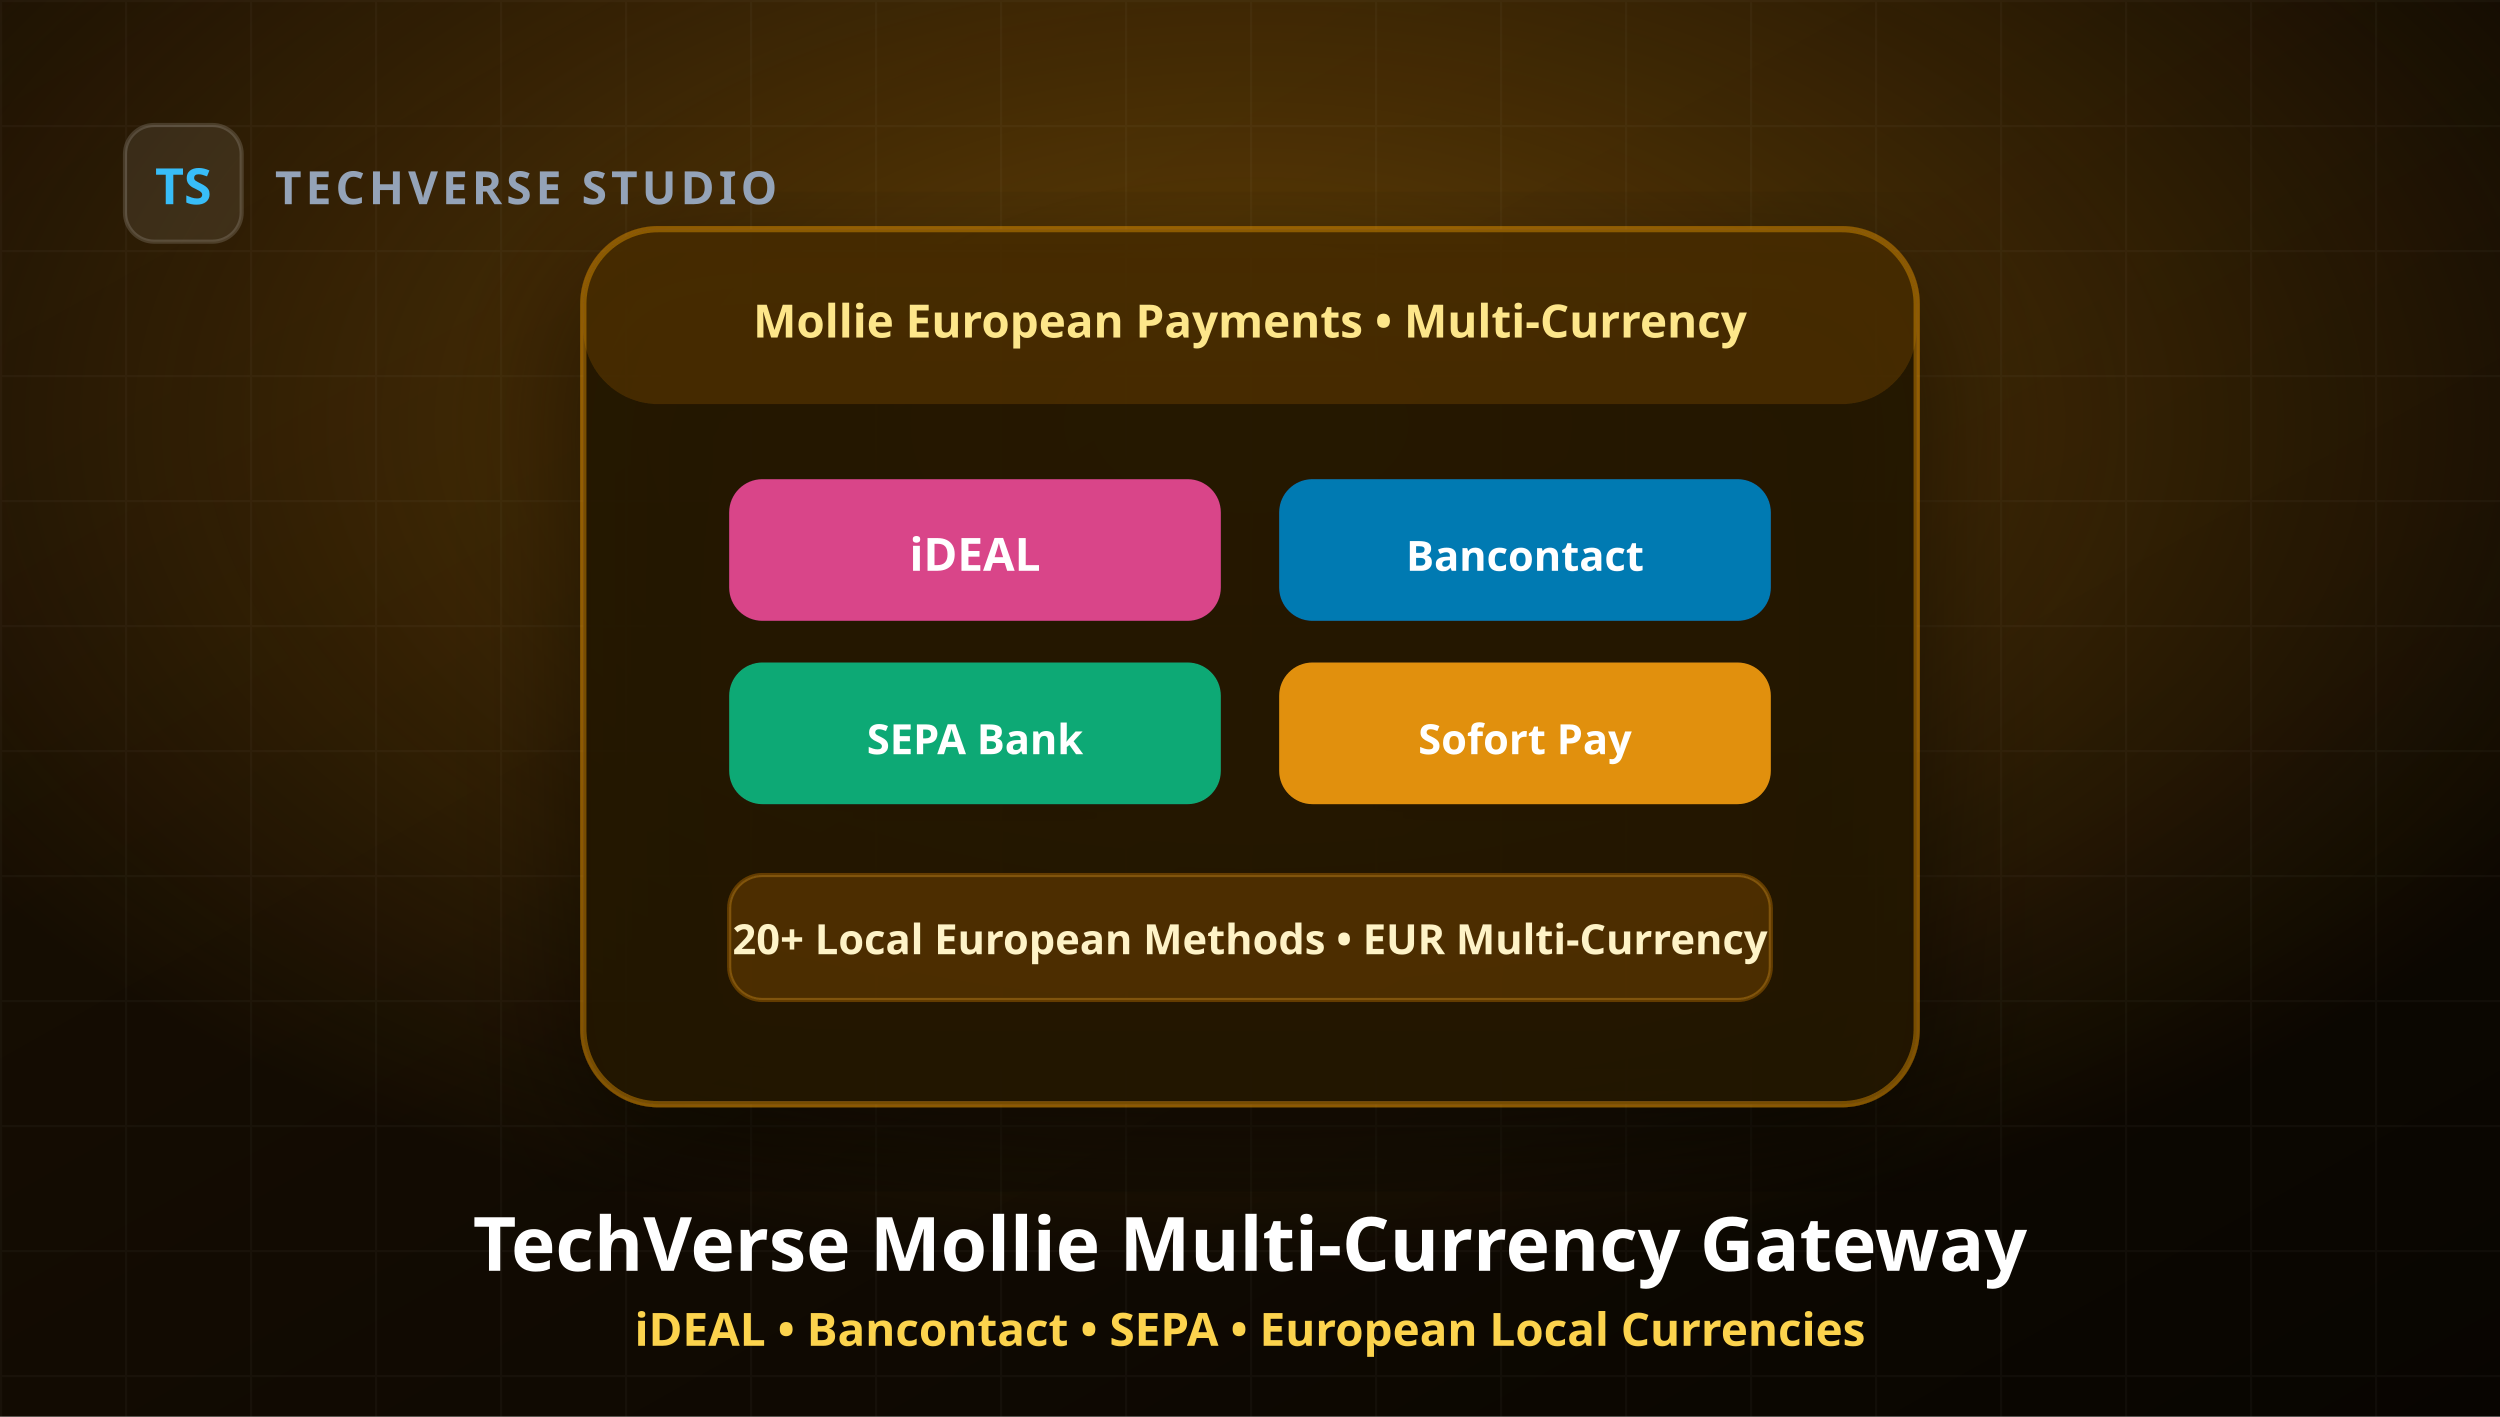
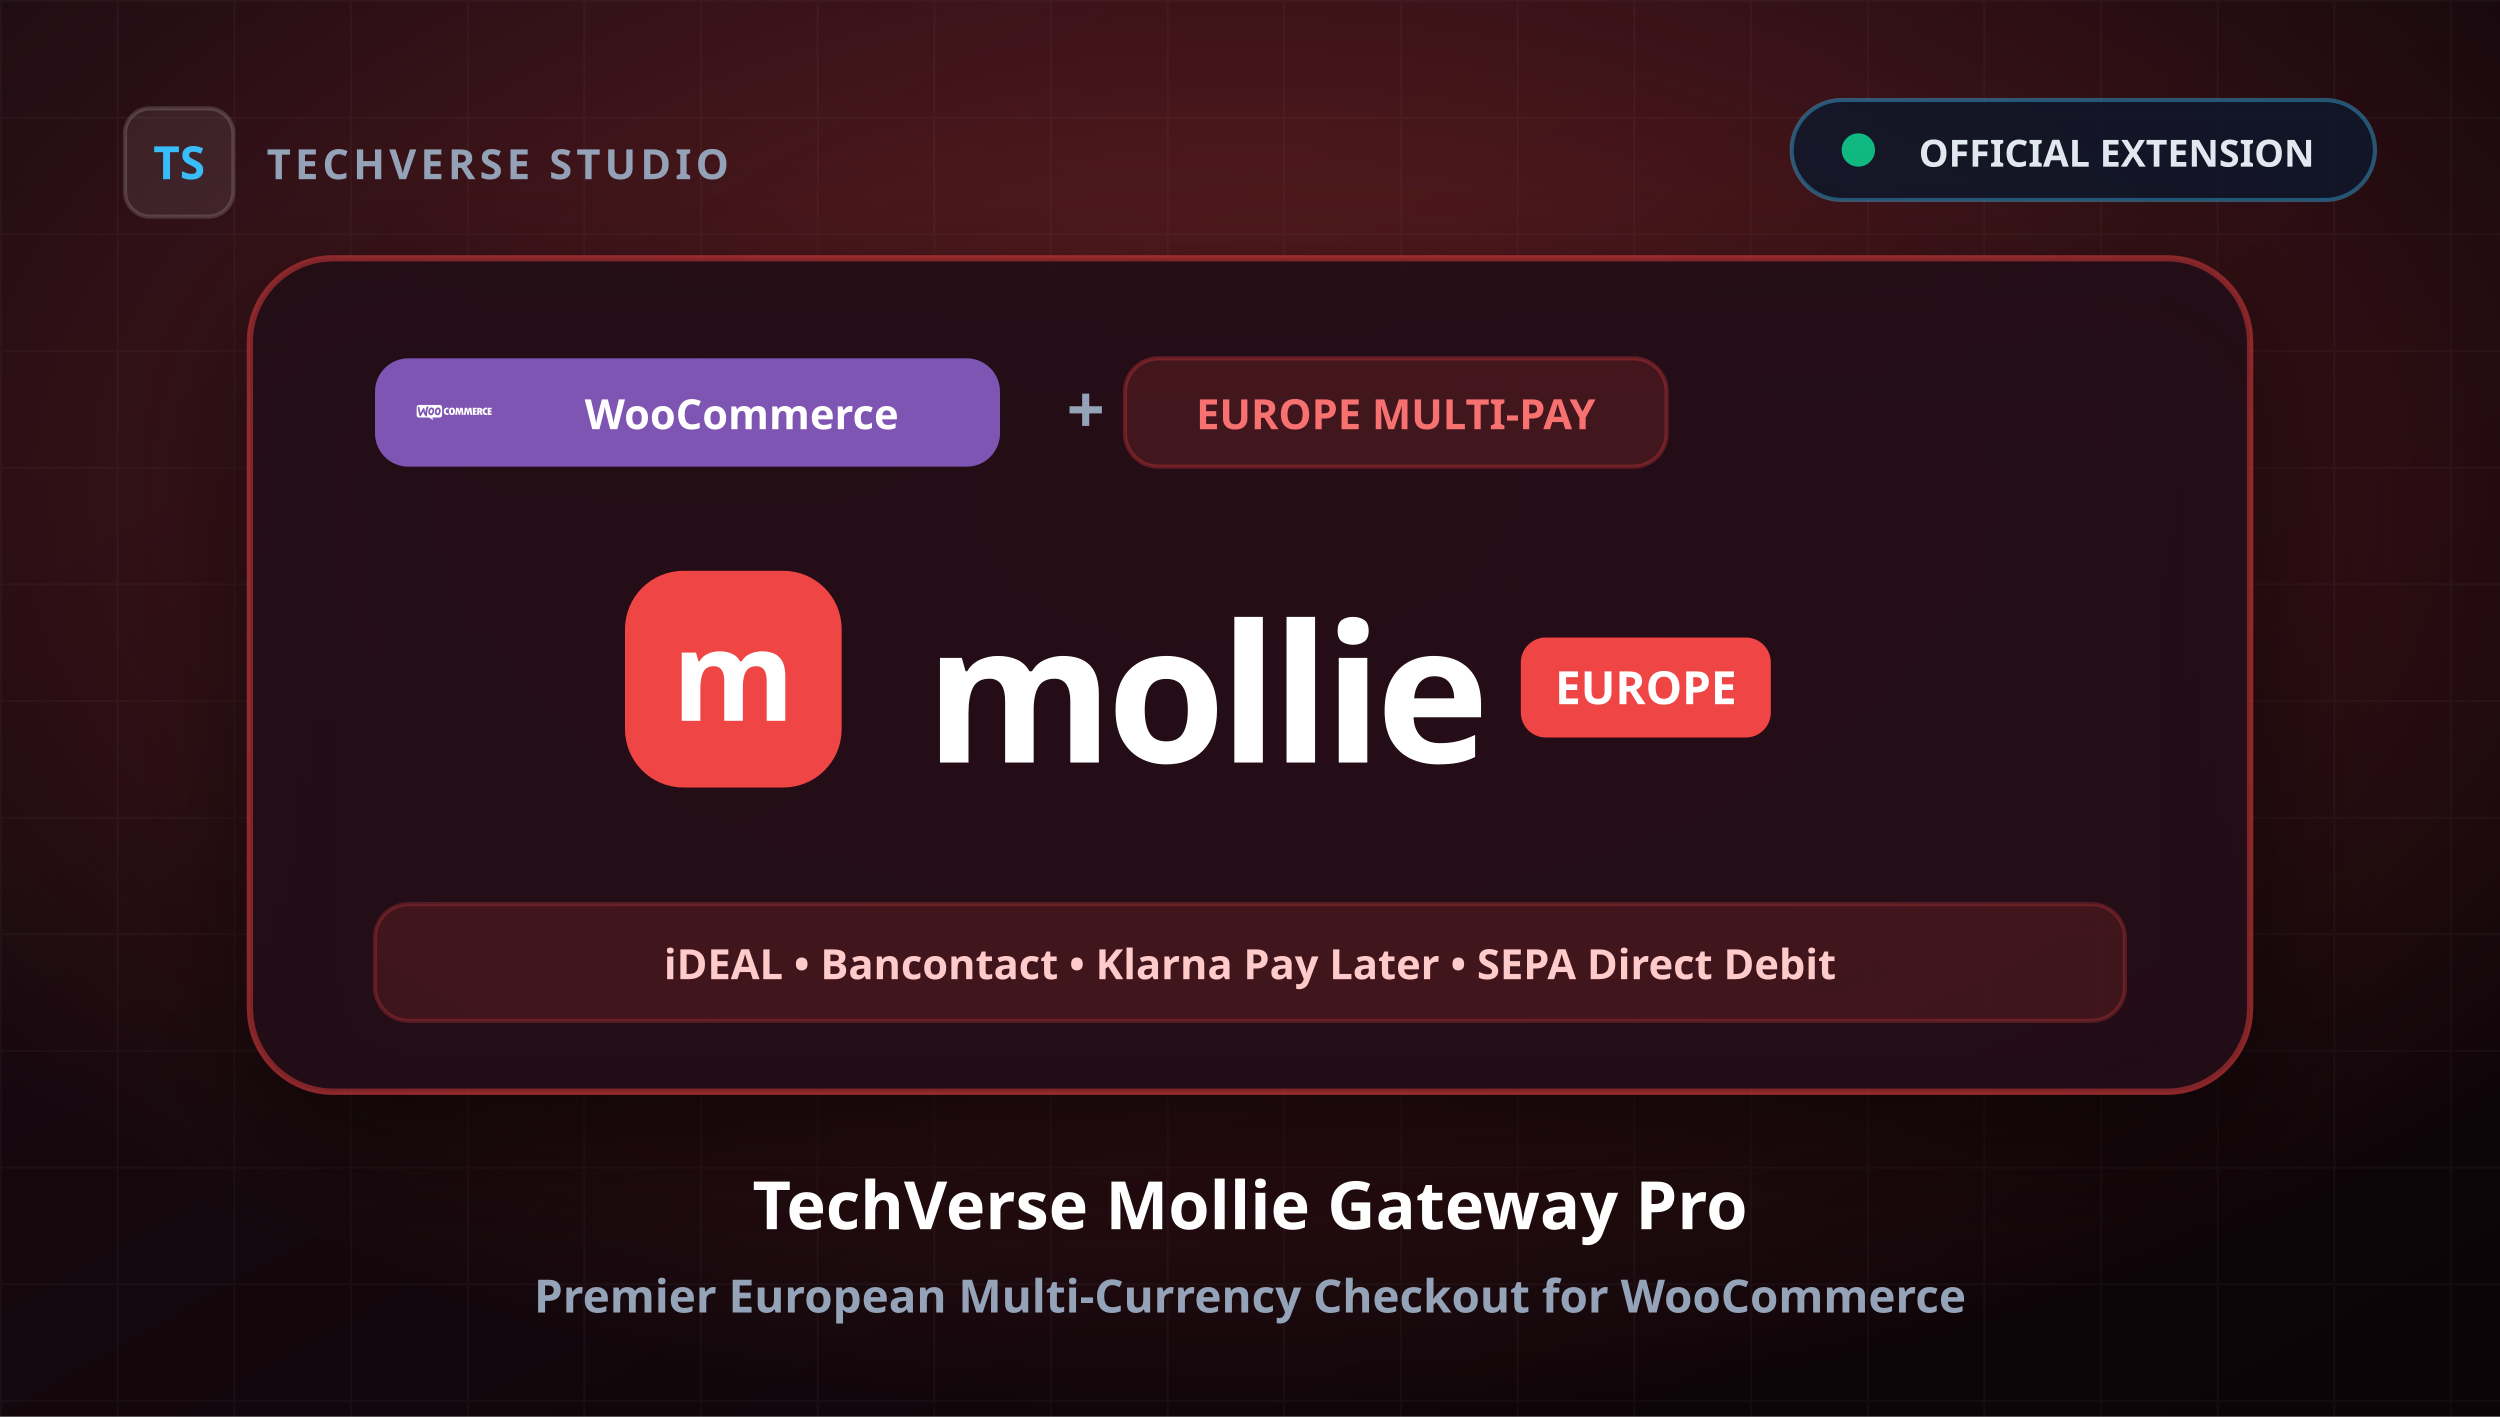
<svg xmlns="http://www.w3.org/2000/svg" viewBox="0 0 600 340" width="100%" height="100%">
  <defs>
-     <linearGradient id="bgGrad" x1="0%" y1="0%" x2="100%" y2="100%">
-       <stop offset="0%" stop-color="#1c1103" />
-       <stop offset="100%" stop-color="#080501" />
+     <linearGradient id="bg_mollie" x1="0%" y1="0%" x2="100%" y2="100%">
+       <stop offset="0%" stop-color="#1a0b12" />
+       <stop offset="100%" stop-color="#0c0407" />
    </linearGradient>
-     <radialGradient id="glowGrad" cx="50%" cy="30%" r="60%">
-       <stop offset="0%" stop-color="#f59e0b" stop-opacity="0.35" />
-       <stop offset="100%" stop-color="#f59e0b" stop-opacity="0" />
+     <radialGradient id="glow_mollie" cx="50%" cy="35%" r="65%">
+       <stop offset="0%" stop-color="#ef4444" stop-opacity="0.38" />
+       <stop offset="100%" stop-color="#ef4444" stop-opacity="0" />
    </radialGradient>
-     <pattern id="grid" width="30" height="30" patternUnits="userSpaceOnUse">
-       <path d="M 30 0 L 0 0 0 30" fill="none" stroke="rgba(255,255,255,0.03)" stroke-width="1" />
+     <pattern id="grid_mollie" width="28" height="28" patternUnits="userSpaceOnUse">
+       <path d="M 28 0 L 0 0 0 28" fill="none" stroke="rgba(255,255,255,0.03)" stroke-width="1" />
    </pattern>
-     <filter id="shadow" x="-10%" y="-10%" width="120%" height="120%">
-       <feDropShadow dx="0" dy="12" stdDeviation="16" flood-color="rgba(0,0,0,0.6)" />
+     <filter id="shadow_mollie" x="-20%" y="-20%" width="140%" height="140%">
+       <feDropShadow dx="0" dy="12" stdDeviation="16" flood-color="rgba(0,0,0,0.65)" />
    </filter>
  </defs>
-   <rect width="600" height="340" fill="url(#bgGrad)" />
-   <rect width="600" height="340" fill="url(#glowGrad)" />
-   <rect width="600" height="340" fill="url(#grid)" />
-   <g transform="translate(140, 55)" filter="url(#shadow)">
-     <rect width="320" height="210" rx="18" fill="rgba(35, 22, 5, 0.9)" stroke="rgba(245, 158, 11, 0.4)" stroke-width="1.5" />
-     <rect width="320" height="42" rx="18" fill="rgba(245, 158, 11, 0.15)" />
-     <text x="160" y="26" fill="#fde68a" font-family="sans-serif" font-weight="800" font-size="11" text-anchor="middle">Mollie European Payments • Multi-Currency</text>
-     <g transform="translate(35, 60)">
-       <rect width="118" height="34" rx="8" fill="#ec4899" opacity="0.9" />
-       <text x="59" y="22" fill="#ffffff" font-family="sans-serif" font-weight="800" font-size="11" text-anchor="middle">iDEAL</text>
-       <rect x="132" width="118" height="34" rx="8" fill="#0284c7" opacity="0.9" />
-       <text x="191" y="22" fill="#ffffff" font-family="sans-serif" font-weight="800" font-size="10" text-anchor="middle">Bancontact</text>
-       <rect y="44" width="118" height="34" rx="8" fill="#10b981" opacity="0.9" />
-       <text x="59" y="66" fill="#ffffff" font-family="sans-serif" font-weight="800" font-size="10" text-anchor="middle">SEPA Bank</text>
-       <rect x="132" y="44" width="118" height="34" rx="8" fill="#f59e0b" opacity="0.9" />
-       <text x="191" y="66" fill="#ffffff" font-family="sans-serif" font-weight="800" font-size="10" text-anchor="middle">Sofort Pay</text>
+   <rect width="600" height="340" fill="url(#bg_mollie)" />
+   <rect width="600" height="340" fill="url(#glow_mollie)" />
+   <rect width="600" height="340" fill="url(#grid_mollie)" />
+   <g transform="translate(30, 26)">
+     <rect width="26" height="26" rx="6" fill="rgba(255,255,255,0.08)" stroke="rgba(255,255,255,0.15)" stroke-width="1" />
+     <text x="13" y="17" fill="#38bdf8" font-family="'Plus Jakarta Sans', sans-serif" font-weight="900" font-size="11" text-anchor="middle">TS</text>
+     <text x="34" y="17" fill="#94a3b8" font-family="'Plus Jakarta Sans', sans-serif" font-weight="800" font-size="10" letter-spacing="1">TECHVERSE STUDIO</text>
+   </g>
+   <g transform="translate(430, 24)">
+     <rect width="140" height="24" rx="12" fill="rgba(15, 23, 42, 0.85)" stroke="rgba(56, 189, 248, 0.4)" stroke-width="1" />
+     <circle cx="16" cy="12" r="4" fill="#10b981" />
+     <text x="78" y="16" fill="#e2e8f0" font-family="sans-serif" font-weight="800" font-size="9" text-anchor="middle">OFFICIAL EXTENSION</text>
+   </g>
+   <g transform="translate(60, 62)" filter="url(#shadow_mollie)">
+     <rect width="480" height="200" rx="20" fill="rgba(35, 12, 22, 0.9)" stroke="rgba(239, 68, 68, 0.45)" stroke-width="1.5" />
+     <g transform="translate(30, 24)">
+       <rect width="150" height="26" rx="8" fill="#7f54b3" />
+       <g transform="translate(10, 4) scale(0.75)" fill="#ffffff">
+         <path d="M.754 9.58a.754.754 0 00-.754.758v2.525c0 .42.339.758.758.758h3.135l1.431.799-.326-.799h2.373a.757.757 0 00.758-.758v-2.525a.757.757 0 00-.758-.758H.754zm2.709.445h.03c.065.001.124.023.179.067a.26.26 0 01.103.19.29.29 0 01-.033.16c-.13.239-.236.64-.322 1.199-.083.541-.114.965-.094 1.267a.392.392 0 01-.039.219.213.213 0 01-.176.12c-.086.006-.177-.034-.263-.124-.31-.316-.555-.788-.735-1.416-.216.425-.375.744-.478.957-.196.376-.363.568-.502.578-.09.007-.166-.069-.233-.228-.17-.436-.352-1.277-.548-2.524a.297.297 0 01.054-.222c.047-.064.116-.095.21-.102.169-.013.265.065.288.238.103.695.217 1.284.336 1.766l.727-1.387c.066-.126.15-.192.25-.199.146-.01.237.083.273.28.083.441.188.817.315 1.136.086-.844.233-1.453.44-1.828a.255.255 0 01.218-.147zm1.293.36c.056 0 .116.006.18.02.232.05.411.177.53.386.107.18.161.395.161.654 0 .343-.087.654-.26.94-.2.332-.459.5-.781.5a.88.88 0 01-.18-.022.763.763 0 01-.531-.384 1.287 1.287 0 01-.158-.659c0-.342.085-.655.258-.937.202-.333.462-.498.78-.498zm2.084 0c.056 0 .116.006.18.02.236.05.411.177.53.386.107.18.16.395.16.654 0 .343-.086.654-.259.94-.2.332-.459.5-.781.5a.88.88 0 01-.18-.022.763.763 0 01-.531-.384 1.287 1.287 0 01-.16-.659c0-.342.087-.655.26-.937.202-.333.462-.498.78-.498zm4.437.047c-.305 0-.546.102-.718.304-.173.203-.256.49-.256.856 0 .395.086.697.256.906.17.21.418.316.744.316.315 0 .559-.107.728-.316.17-.21.256-.504.256-.883s-.087-.673-.26-.879c-.176-.202-.424-.304-.75-.304zm-1.466.002a1.13 1.13 0 00-.84.326c-.223.22-.332.499-.332.838 0 .362.108.658.328.88.22.223.505.336.861.336.103 0 .22-.016.346-.052v-.54c-.117.034-.216.051-.303.051a.545.545 0 01-.422-.177c-.106-.12-.16-.278-.16-.48 0-.19.053-.348.156-.468a.498.498 0 01.397-.181c.103 0 .212.015.332.049v-.537a1.394 1.394 0 00-.363-.045zm12.414 0a1.135 1.135 0 00-.84.326c-.223.22-.332.499-.332.838 0 .362.108.658.328.88.22.223.506.336.861.336.103 0 .22-.016.346-.052v-.54c-.116.034-.216.051-.303.051a.545.545 0 01-.422-.177c-.106-.12-.16-.278-.16-.48 0-.19.053-.348.156-.468a.498.498 0 01.397-.181c.103 0 .212.015.332.049v-.537a1.394 1.394 0 00-.363-.045zm-9.598.06l-.29 2.264h.579l.156-1.559.395 1.559h.412l.379-1.555.164 1.555h.603l-.304-2.264h-.791l-.12.508c-.03.13-.06.264-.087.4l-.067.352a29.97 29.97 0 00-.258-1.26h-.771zm2.768 0l-.29 2.264h.579l.156-1.559.396 1.559h.412l.375-1.555.165 1.555h.603l-.305-2.264h-.789l-.119.508c-.03.13-.06.264-.086.4l-.066.352c-.063-.352-.15-.771-.26-1.26h-.771zm3.988 0v2.264h.611v-1.031h.012l.494 1.03h.645l-.489-1.019a.61.61 0 00.37-.552.598.598 0 00-.25-.506c-.167-.123-.394-.186-.68-.186h-.713zm3.377 0v2.264H24v-.483h-.63v-.414h.54v-.468h-.54v-.416h.626v-.483H22.76zm-4.793.004v2.264h1.24v-.483h-.627v-.416h.541v-.468h-.54v-.415h.622v-.482h-1.236zm2.025.432c.146.003.25.025.313.072.063.046.091.12.091.227 0 .156-.135.236-.404.24v-.54zm-15.22.011c-.104 0-.205.069-.301.211a1.078 1.078 0 00-.2.639c0 .096.02.2.06.303.049.13.117.198.196.215.083.016.173-.02.27-.106.123-.11.205-.273.252-.492.016-.077.023-.16.023-.246 0-.097-.02-.2-.06-.303-.05-.13-.116-.198-.196-.215a.246.246 0 00-.045-.006zm2.083 0c-.103 0-.204.069-.3.211a1.078 1.078 0 00-.2.639c0 .096.02.2.06.303.049.13.117.198.196.215.083.016.173-.02.27-.106.123-.11.205-.273.252-.492.013-.077.023-.16.023-.246 0-.097-.02-.2-.06-.303-.05-.13-.116-.198-.196-.215a.246.246 0 00-.045-.006zm4.428.006c.233 0 .354.218.354.66-.004.273-.038.46-.098.553a.293.293 0 01-.262.139.266.266 0 01-.242-.139c-.056-.093-.084-.28-.084-.562 0-.436.11-.65.332-.65Z" />
+       </g>
+       <text x="88" y="17" fill="#ffffff" font-family="'Plus Jakarta Sans', sans-serif" font-weight="800" font-size="10" text-anchor="middle">WooCommerce</text>
+       <text x="166" y="18" fill="#94a3b8" font-family="sans-serif" font-weight="900" font-size="16">+</text>
+       <rect x="180" y="0" width="130" height="26" rx="8" fill="rgba(239, 68, 68, 0.15)" stroke="rgba(239, 68, 68, 0.3)" stroke-width="1" />
+       <text x="245" y="17" fill="#f87171" font-family="'Plus Jakarta Sans', sans-serif" font-weight="800" font-size="10" text-anchor="middle">EUROPE MULTI-PAY</text>
    </g>
-     <rect x="35" y="155" width="250" height="30" rx="8" fill="rgba(245, 158, 11, 0.2)" stroke="rgba(245, 158, 11, 0.3)" stroke-width="1" />
-     <text x="160" y="174" fill="#fef3c7" font-family="sans-serif" font-weight="700" font-size="10" text-anchor="middle">20+ Local European Methods • EUR Multi-Currency</text>
+     <g transform="translate(90, 75)">
+       <rect width="52" height="52" rx="14" fill="#ef4444" />
+       <text x="26" y="36" fill="#ffffff" font-family="'Plus Jakarta Sans', sans-serif" font-weight="900" font-size="30" text-anchor="middle">m</text>
+       <text x="72" y="46" fill="#ffffff" font-family="'Plus Jakarta Sans', sans-serif" font-weight="900" font-size="46" letter-spacing="-1.5">mollie</text>
+       <rect x="215" y="16" width="60" height="24" rx="6" fill="#ef4444" />
+       <text x="245" y="32" fill="#ffffff" font-family="sans-serif" font-weight="900" font-size="11" text-anchor="middle">EUROPE</text>
+     </g>
+     <g transform="translate(30, 155)">
+       <rect width="420" height="28" rx="8" fill="rgba(239, 68, 68, 0.15)" stroke="rgba(239, 68, 68, 0.25)" stroke-width="1" />
+       <text x="210" y="18" fill="#fecaca" font-family="'Plus Jakarta Sans', sans-serif" font-weight="700" font-size="10" text-anchor="middle">
+           iDEAL • Bancontact • Klarna Pay Later • SEPA Direct Debit
+         </text>
+     </g>
  </g>
-   <g transform="translate(300, 305)" text-anchor="middle">
-     <text x="0" y="0" fill="#ffffff" font-family="'Plus Jakarta Sans', sans-serif" font-weight="900" font-size="18">TechVerse Mollie Multi-Currency Gateway</text>
-     <text x="0" y="18" fill="#fcd34d" font-family="'Plus Jakarta Sans', sans-serif" font-weight="700" font-size="11">iDEAL • Bancontact • SEPA • European Local Currencies</text>
-   </g>
-   <g transform="translate(30, 30)">
-     <rect width="28" height="28" rx="7" fill="rgba(255,255,255,0.08)" stroke="rgba(255,255,255,0.15)" stroke-width="1" />
-     <text x="14" y="19" fill="#38bdf8" font-family="'Plus Jakarta Sans', sans-serif" font-weight="900" font-size="12" text-anchor="middle">TS</text>
-     <text x="36" y="19" fill="#94a3b8" font-family="'Plus Jakarta Sans', sans-serif" font-weight="700" font-size="11" letter-spacing="1">TECHVERSE STUDIO</text>
-   </g>
+   <text x="300" y="295" fill="#ffffff" font-family="'Plus Jakarta Sans', sans-serif" font-weight="900" font-size="16" text-anchor="middle">
+       TechVerse Mollie Gateway Pro
+     </text>
+   <text x="300" y="315" fill="#94a3b8" font-family="'Plus Jakarta Sans', sans-serif" font-weight="700" font-size="11" text-anchor="middle">
+       Premier European Multi-Currency Checkout for WooCommerce
+     </text>
</svg>
